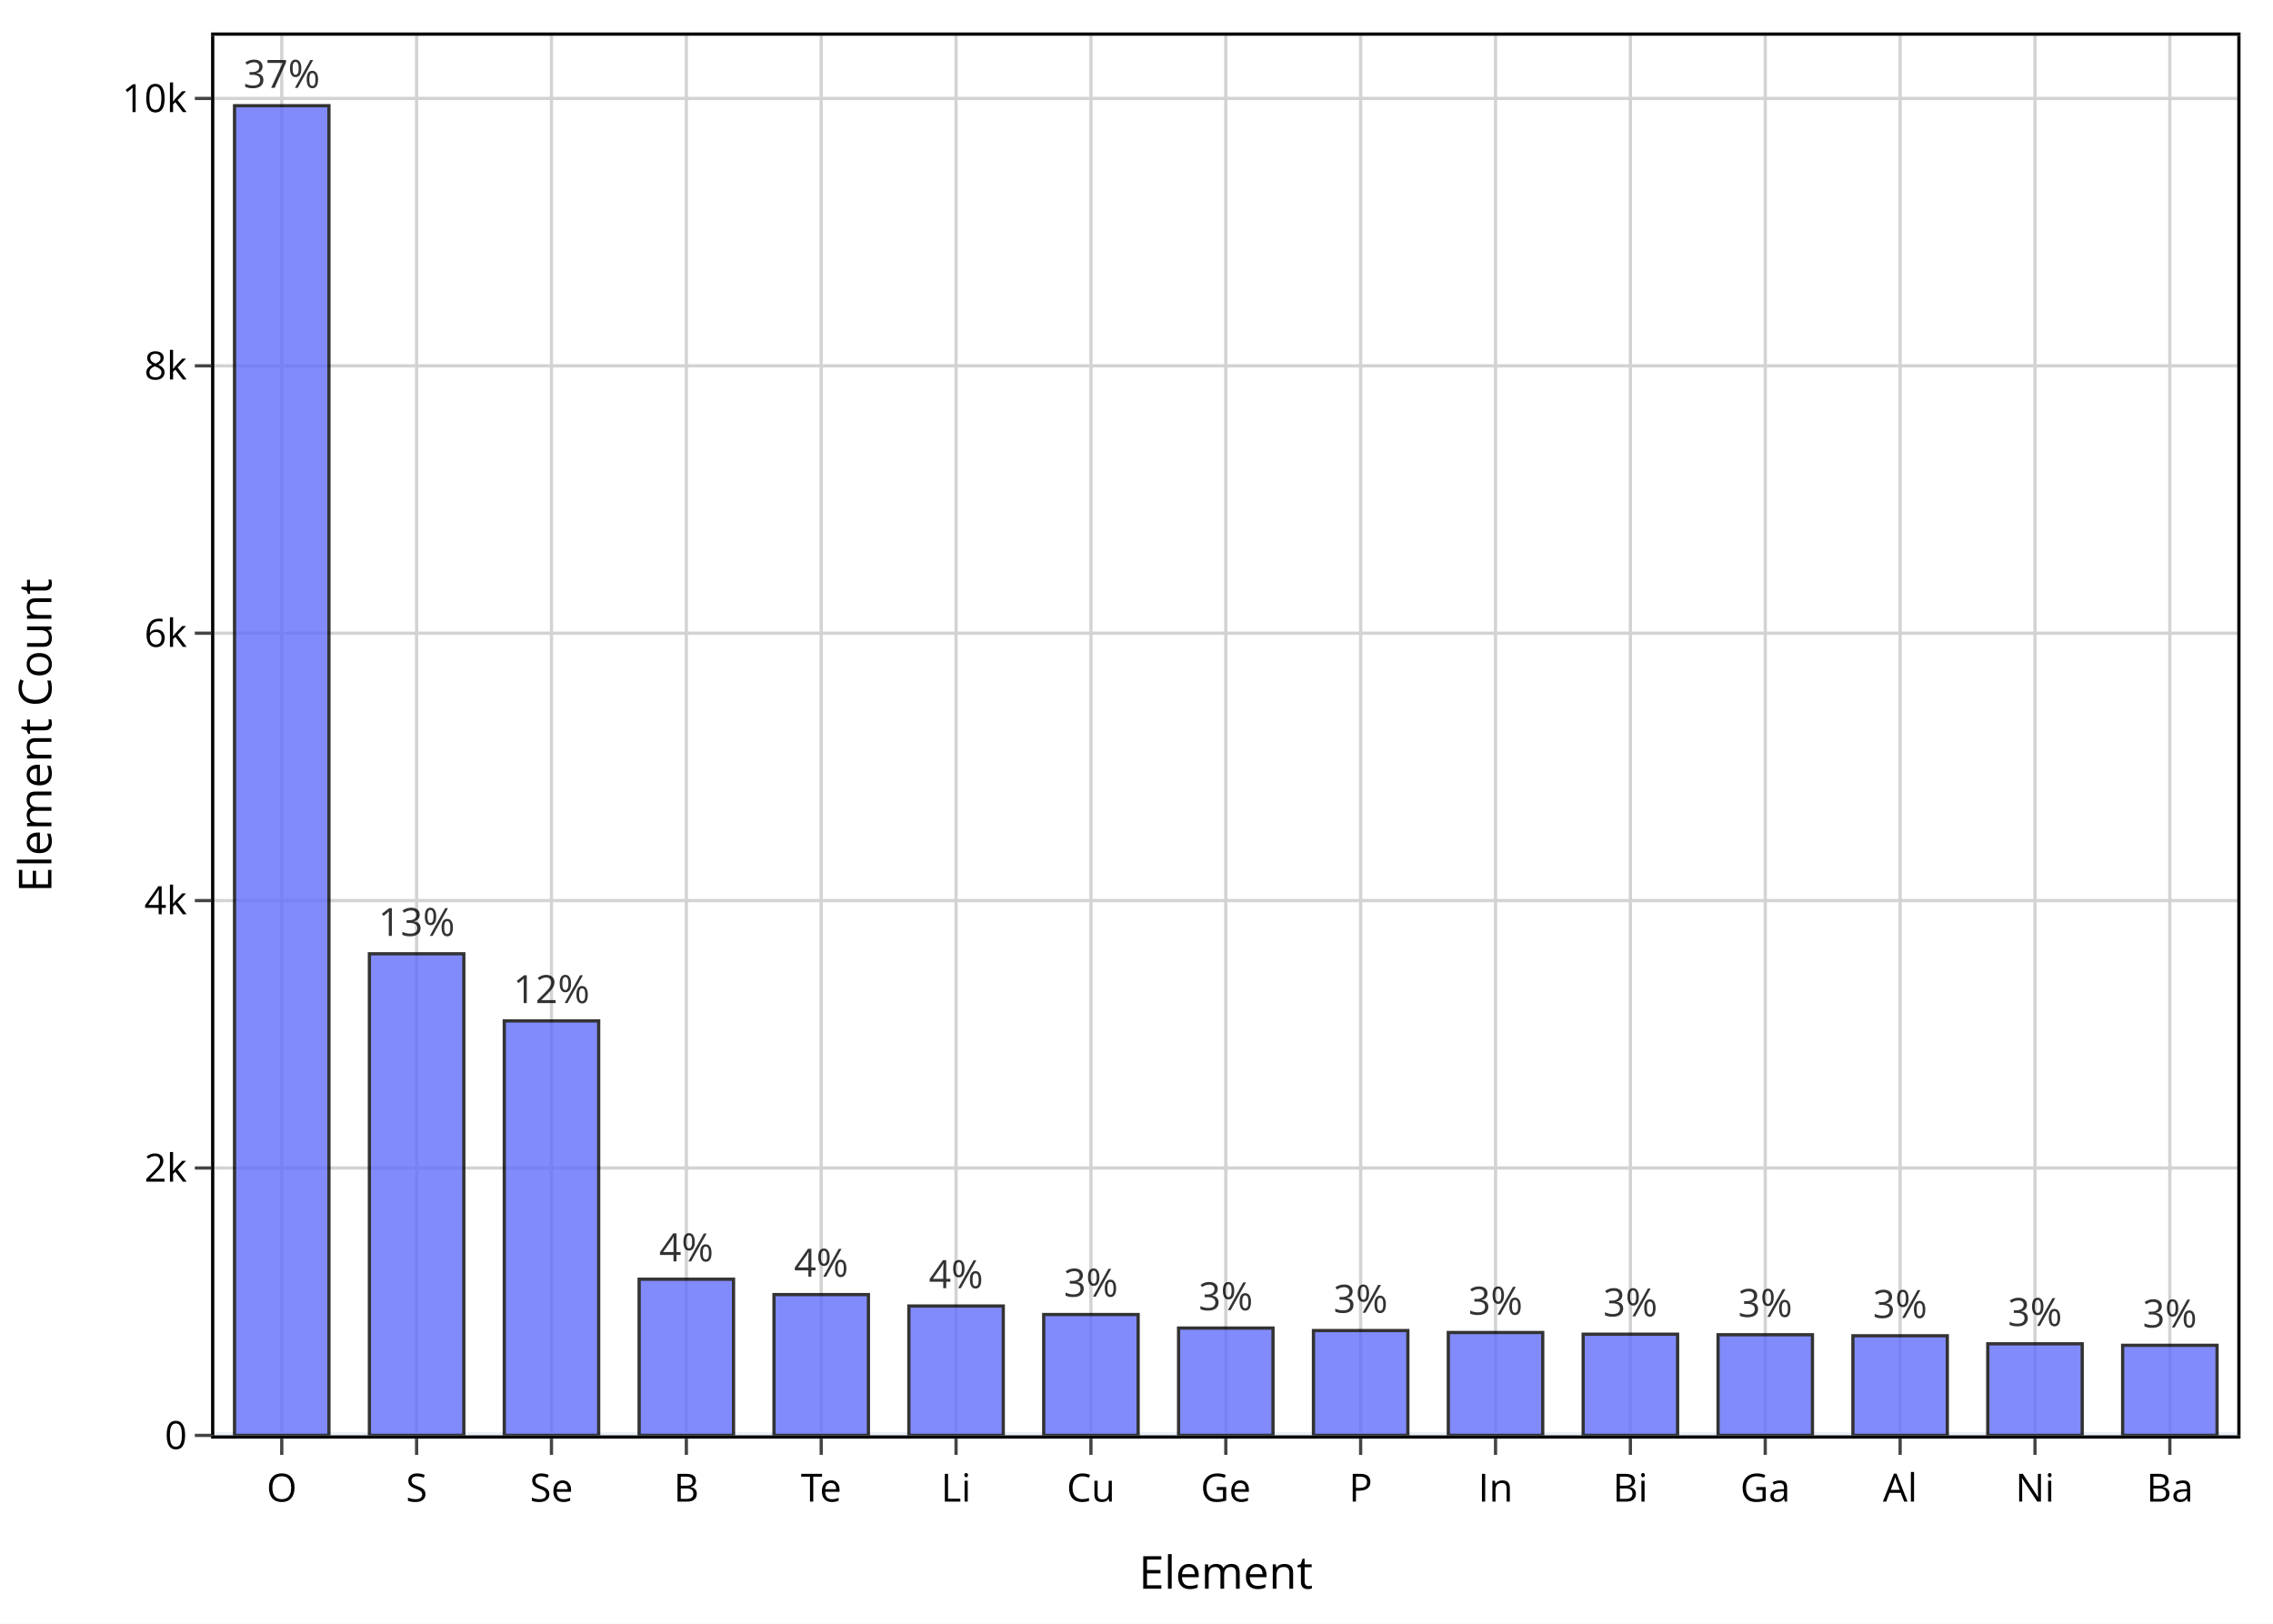
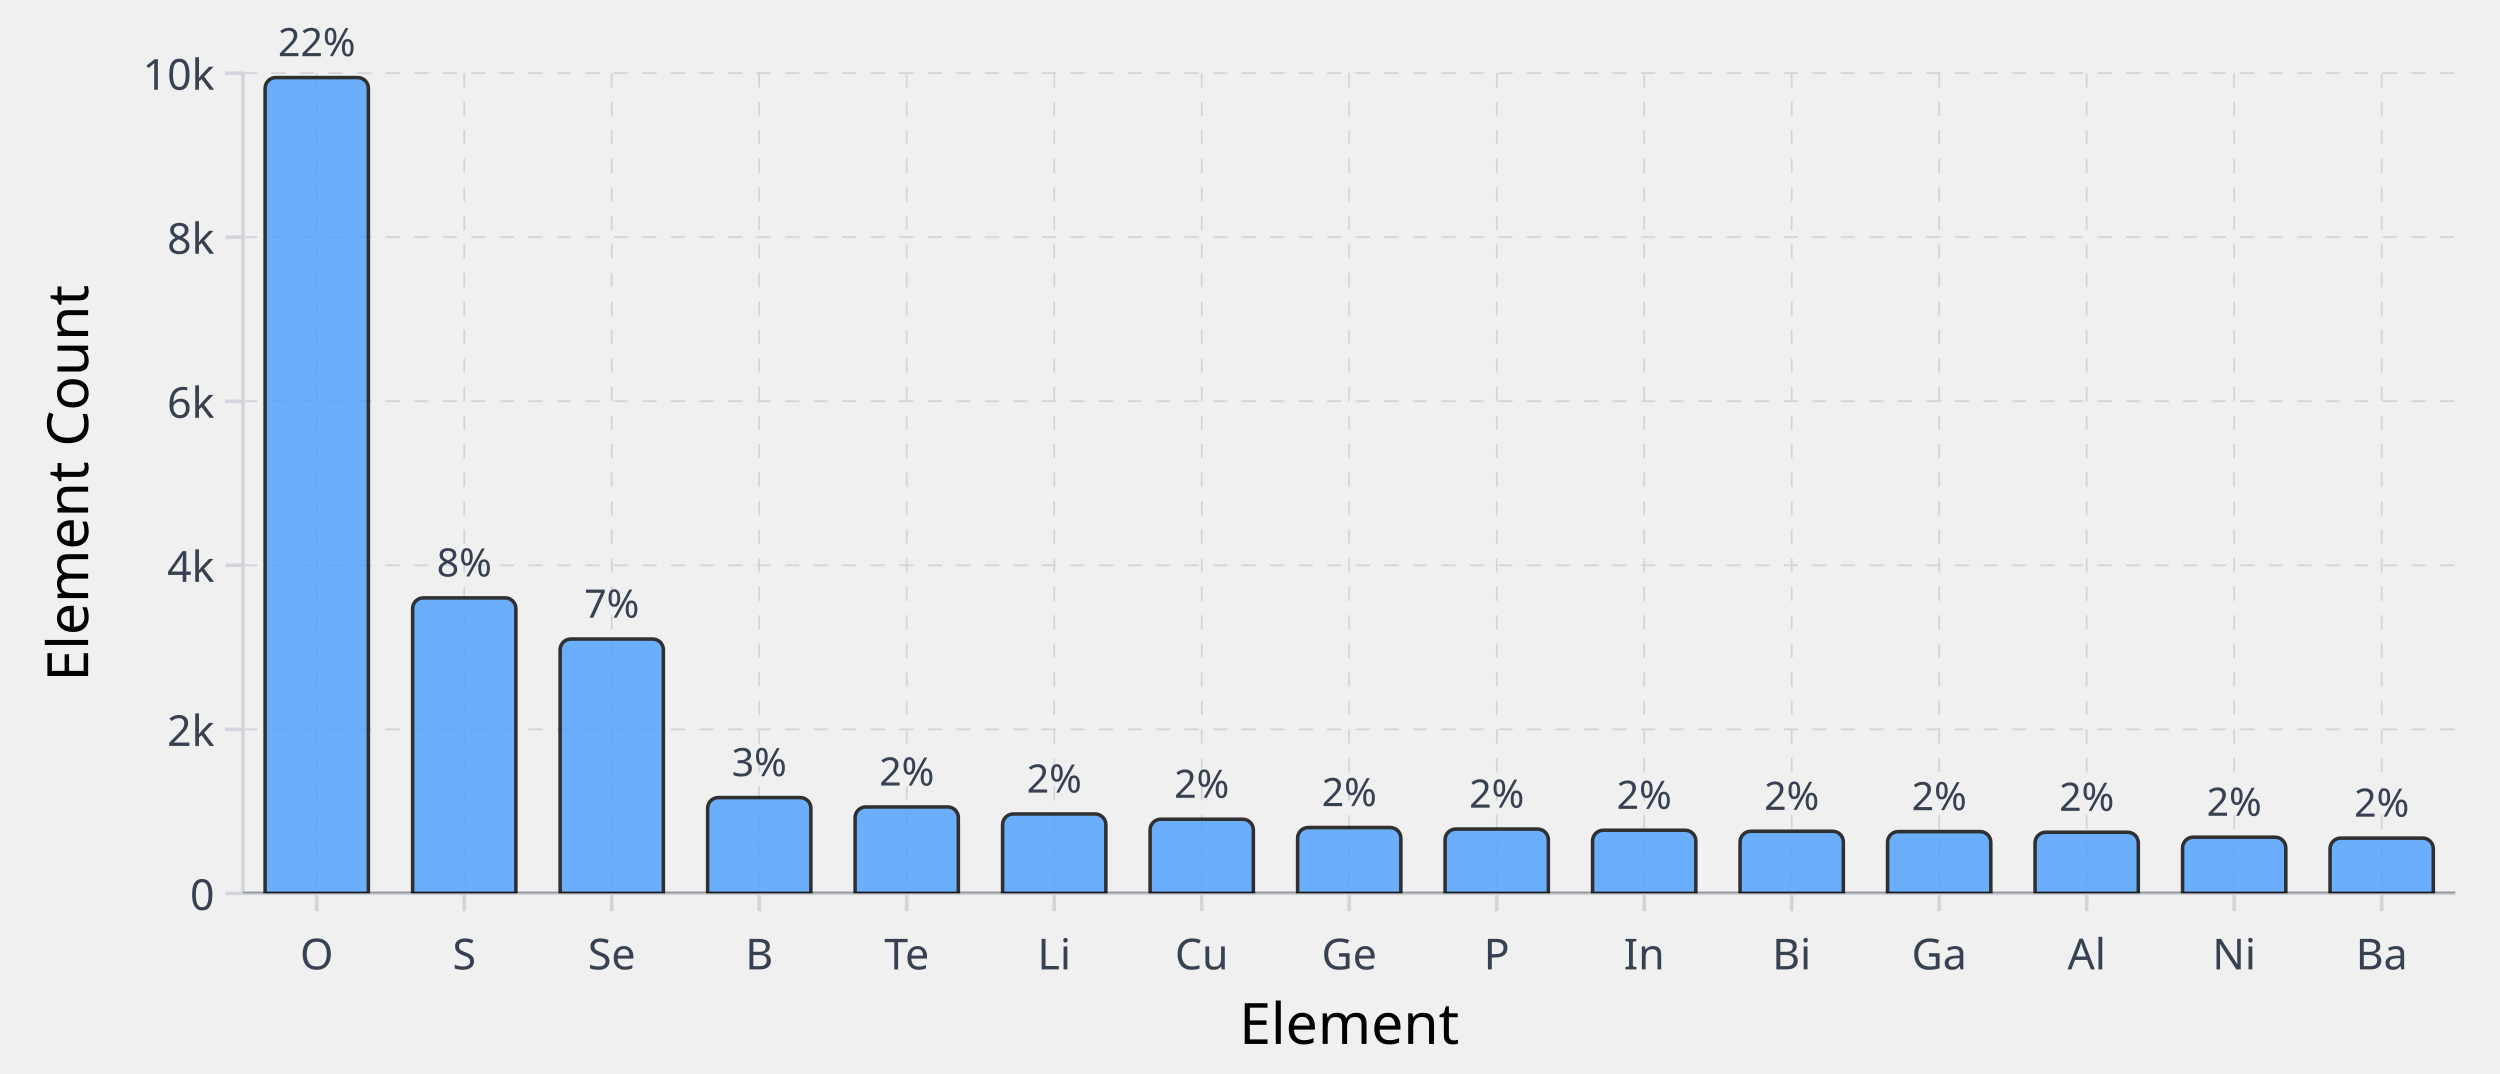
- <svg xmlns="http://www.w3.org/2000/svg" width="700" height="500" class="main-svg" viewBox="0 0 700 500">
-   <path d="M0 0h700v500H0z" style="fill:#fff;fill-opacity:1" />
+ <svg xmlns="http://www.w3.org/2000/svg" width="701" height="301" fill="#374151" font-family="system-ui, sans-serif" font-size="16" viewBox="-0.5 -0.5 701 301">
  <defs>
-     <clipPath id="a" class="plotclip">
-       <path d="M0 0h623v431H0z" />
+     <clipPath id="a">
+       <path d="M67.64 20H688v230H67.64z" />
    </clipPath>
  </defs>
-   <g class="cartesianlayer">
-     <g class="subplot xy">
-       <g class="gridlayer">
-         <g class="x">
-           <path d="M0 11v431" class="xgrid crisp" style="stroke:#d3d3d3;stroke-opacity:1;stroke-width:1px" transform="translate(86.77)" />
-           <path d="M0 11v431" class="xgrid crisp" style="stroke:#d3d3d3;stroke-opacity:1;stroke-width:1px" transform="translate(128.3)" />
-           <path d="M0 11v431" class="xgrid crisp" style="stroke:#d3d3d3;stroke-opacity:1;stroke-width:1px" transform="translate(169.83)" />
-           <path d="M0 11v431" class="xgrid crisp" style="stroke:#d3d3d3;stroke-opacity:1;stroke-width:1px" transform="translate(211.37)" />
-           <path d="M0 11v431" class="xgrid crisp" style="stroke:#d3d3d3;stroke-opacity:1;stroke-width:1px" transform="translate(252.9)" />
-           <path d="M0 11v431" class="xgrid crisp" style="stroke:#d3d3d3;stroke-opacity:1;stroke-width:1px" transform="translate(294.43)" />
-           <path d="M0 11v431" class="xgrid crisp" style="stroke:#d3d3d3;stroke-opacity:1;stroke-width:1px" transform="translate(335.97)" />
-           <path d="M0 11v431" class="xgrid crisp" style="stroke:#d3d3d3;stroke-opacity:1;stroke-width:1px" transform="translate(377.5)" />
-           <path d="M0 11v431" class="xgrid crisp" style="stroke:#d3d3d3;stroke-opacity:1;stroke-width:1px" transform="translate(419.03)" />
-           <path d="M0 11v431" class="xgrid crisp" style="stroke:#d3d3d3;stroke-opacity:1;stroke-width:1px" transform="translate(460.57)" />
-           <path d="M0 11v431" class="xgrid crisp" style="stroke:#d3d3d3;stroke-opacity:1;stroke-width:1px" transform="translate(502.1)" />
-           <path d="M0 11v431" class="xgrid crisp" style="stroke:#d3d3d3;stroke-opacity:1;stroke-width:1px" transform="translate(543.63)" />
-           <path d="M0 11v431" class="xgrid crisp" style="stroke:#d3d3d3;stroke-opacity:1;stroke-width:1px" transform="translate(585.17)" />
-           <path d="M0 11v431" class="xgrid crisp" style="stroke:#d3d3d3;stroke-opacity:1;stroke-width:1px" transform="translate(626.7)" />
-           <path d="M0 11v431" class="xgrid crisp" style="stroke:#d3d3d3;stroke-opacity:1;stroke-width:1px" transform="translate(668.23)" />
-         </g>
-         <g class="y">
-           <path d="M66 0h623" class="ygrid crisp" style="stroke:#d3d3d3;stroke-opacity:1;stroke-width:1px" transform="translate(0 359.66)" />
-           <path d="M66 0h623" class="ygrid crisp" style="stroke:#d3d3d3;stroke-opacity:1;stroke-width:1px" transform="translate(0 277.32)" />
-           <path d="M66 0h623" class="ygrid crisp" style="stroke:#d3d3d3;stroke-opacity:1;stroke-width:1px" transform="translate(0 194.98)" />
-           <path d="M66 0h623" class="ygrid crisp" style="stroke:#d3d3d3;stroke-opacity:1;stroke-width:1px" transform="translate(0 112.65)" />
-           <path d="M66 0h623" class="ygrid crisp" style="stroke:#d3d3d3;stroke-opacity:1;stroke-width:1px" transform="translate(0 30.31)" />
-         </g>
-       </g>
-       <g class="zerolinelayer">
-         <path d="M66 0h623" class="yzl zl crisp" style="stroke:#ebf0f8;stroke-opacity:1;stroke-width:2px" transform="translate(0 442)" />
-       </g>
-       <g class="overplot">
-         <g class="xy" clip-path="url(#a)" transform="translate(66 11)">
-           <g class="barlayer mlayer">
-             <g class="trace bars" style="opacity:.8">
-               <g class="points">
-                 <g class="point">
-                   <path d="M6.23 431V21.55H35.3V431Z" style="vector-effect:none;opacity:1;stroke-width:1px;fill:#636efa;fill-opacity:1;stroke:#000;stroke-opacity:1" />
-                   <text class="bartext bartext-outside" data-notex="1" style="font-family:&quot;Open Sans&quot;,verdana,arial,sans-serif;font-size:12px;fill:#000;fill-opacity:1;white-space:pre" text-anchor="middle" transform="translate(20.765 16.05)">37%</text>
-                 </g>
-                 <g class="point">
-                   <path d="M47.76 431V282.7h29.08V431Z" style="vector-effect:none;opacity:1;stroke-width:1px;fill:#636efa;fill-opacity:1;stroke:#000;stroke-opacity:1" />
-                   <text class="bartext bartext-outside" data-notex="1" style="font-family:&quot;Open Sans&quot;,verdana,arial,sans-serif;font-size:12px;fill:#000;fill-opacity:1;white-space:pre" text-anchor="middle" transform="translate(62.3 277.2)">13%</text>
-                 </g>
-                 <g class="point">
-                   <path d="M89.3 431V303.37h29.07V431Z" style="vector-effect:none;opacity:1;stroke-width:1px;fill:#636efa;fill-opacity:1;stroke:#000;stroke-opacity:1" />
-                   <text class="bartext bartext-outside" data-notex="1" style="font-family:&quot;Open Sans&quot;,verdana,arial,sans-serif;font-size:12px;fill:#000;fill-opacity:1;white-space:pre" text-anchor="middle" transform="translate(103.835 297.87)">12%</text>
-                 </g>
-                 <g class="point">
-                   <path d="M130.83 431v-48.09h29.07V431Z" style="vector-effect:none;opacity:1;stroke-width:1px;fill:#636efa;fill-opacity:1;stroke:#000;stroke-opacity:1" />
-                   <text class="bartext bartext-outside" data-notex="1" style="font-family:&quot;Open Sans&quot;,verdana,arial,sans-serif;font-size:12px;fill:#000;fill-opacity:1;white-space:pre" text-anchor="middle" transform="translate(145.365 377.41)">4%</text>
-                 </g>
-                 <g class="point">
-                   <path d="M172.36 431v-43.36h29.08V431Z" style="vector-effect:none;opacity:1;stroke-width:1px;fill:#636efa;fill-opacity:1;stroke:#000;stroke-opacity:1" />
-                   <text class="bartext bartext-outside" data-notex="1" style="font-family:&quot;Open Sans&quot;,verdana,arial,sans-serif;font-size:12px;fill:#000;fill-opacity:1;white-space:pre" text-anchor="middle" transform="translate(186.9 382.14)">4%</text>
-                 </g>
-                 <g class="point">
-                   <path d="M213.9 431v-39.84h29.07V431Z" style="vector-effect:none;opacity:1;stroke-width:1px;fill:#636efa;fill-opacity:1;stroke:#000;stroke-opacity:1" />
-                   <text class="bartext bartext-outside" data-notex="1" style="font-family:&quot;Open Sans&quot;,verdana,arial,sans-serif;font-size:12px;fill:#000;fill-opacity:1;white-space:pre" text-anchor="middle" transform="translate(228.435 385.66)">4%</text>
-                 </g>
-                 <g class="point">
-                   <path d="M255.43 431v-37.22h29.07V431Z" style="vector-effect:none;opacity:1;stroke-width:1px;fill:#636efa;fill-opacity:1;stroke:#000;stroke-opacity:1" />
-                   <text class="bartext bartext-outside" data-notex="1" style="font-family:&quot;Open Sans&quot;,verdana,arial,sans-serif;font-size:12px;fill:#000;fill-opacity:1;white-space:pre" text-anchor="middle" transform="translate(269.965 388.28)">3%</text>
-                 </g>
-                 <g class="point">
-                   <path d="M296.96 431v-33.05h29.08V431Z" style="vector-effect:none;opacity:1;stroke-width:1px;fill:#636efa;fill-opacity:1;stroke:#000;stroke-opacity:1" />
-                   <text class="bartext bartext-outside" data-notex="1" style="font-family:&quot;Open Sans&quot;,verdana,arial,sans-serif;font-size:12px;fill:#000;fill-opacity:1;white-space:pre" text-anchor="middle" transform="translate(311.5 392.45)">3%</text>
-                 </g>
-                 <g class="point">
-                   <path d="M338.5 431v-32.28h29.07V431Z" style="vector-effect:none;opacity:1;stroke-width:1px;fill:#636efa;fill-opacity:1;stroke:#000;stroke-opacity:1" />
-                   <text class="bartext bartext-outside" data-notex="1" style="font-family:&quot;Open Sans&quot;,verdana,arial,sans-serif;font-size:12px;fill:#000;fill-opacity:1;white-space:pre" text-anchor="middle" transform="translate(353.035 393.22)">3%</text>
-                 </g>
-                 <g class="point">
-                   <path d="M380.03 431v-31.68h29.07V431Z" style="vector-effect:none;opacity:1;stroke-width:1px;fill:#636efa;fill-opacity:1;stroke:#000;stroke-opacity:1" />
-                   <text class="bartext bartext-outside" data-notex="1" style="font-family:&quot;Open Sans&quot;,verdana,arial,sans-serif;font-size:12px;fill:#000;fill-opacity:1;white-space:pre" text-anchor="middle" transform="translate(394.565 393.82)">3%</text>
-                 </g>
-                 <g class="point">
-                   <path d="M421.56 431v-31.16h29.08V431Z" style="vector-effect:none;opacity:1;stroke-width:1px;fill:#636efa;fill-opacity:1;stroke:#000;stroke-opacity:1" />
-                   <text class="bartext bartext-outside" data-notex="1" style="font-family:&quot;Open Sans&quot;,verdana,arial,sans-serif;font-size:12px;fill:#000;fill-opacity:1;white-space:pre" text-anchor="middle" transform="translate(436.1 394.34)">3%</text>
-                 </g>
-                 <g class="point">
-                   <path d="M463.1 431v-30.99h29.07V431Z" style="vector-effect:none;opacity:1;stroke-width:1px;fill:#636efa;fill-opacity:1;stroke:#000;stroke-opacity:1" />
-                   <text class="bartext bartext-outside" data-notex="1" style="font-family:&quot;Open Sans&quot;,verdana,arial,sans-serif;font-size:12px;fill:#000;fill-opacity:1;white-space:pre" text-anchor="middle" transform="translate(477.635 394.51)">3%</text>
-                 </g>
-                 <g class="point">
-                   <path d="M504.63 431v-30.67h29.07V431Z" style="vector-effect:none;opacity:1;stroke-width:1px;fill:#636efa;fill-opacity:1;stroke:#000;stroke-opacity:1" />
-                   <text class="bartext bartext-outside" data-notex="1" style="font-family:&quot;Open Sans&quot;,verdana,arial,sans-serif;font-size:12px;fill:#000;fill-opacity:1;white-space:pre" text-anchor="middle" transform="translate(519.165 394.83)">3%</text>
-                 </g>
-                 <g class="point">
-                   <path d="M546.16 431v-28.2h29.08V431Z" style="vector-effect:none;opacity:1;stroke-width:1px;fill:#636efa;fill-opacity:1;stroke:#000;stroke-opacity:1" />
-                   <text class="bartext bartext-outside" data-notex="1" style="font-family:&quot;Open Sans&quot;,verdana,arial,sans-serif;font-size:12px;fill:#000;fill-opacity:1;white-space:pre" text-anchor="middle" transform="translate(560.7 397.3)">3%</text>
-                 </g>
-                 <g class="point">
-                   <path d="M587.7 431v-27.74h29.07V431Z" style="vector-effect:none;opacity:1;stroke-width:1px;fill:#636efa;fill-opacity:1;stroke:#000;stroke-opacity:1" />
-                   <text class="bartext bartext-outside" data-notex="1" style="font-family:&quot;Open Sans&quot;,verdana,arial,sans-serif;font-size:12px;fill:#000;fill-opacity:1;white-space:pre" text-anchor="middle" transform="translate(602.235 397.76)">3%</text>
-                 </g>
-               </g>
-             </g>
-           </g>
-         </g>
-       </g>
-       <path d="M65 442.5h625M65 10.5h625" class="xlines-above crisp" style="fill:none;stroke-width:1px;stroke:#000;stroke-opacity:1" />
-       <path d="M65.5 11v431m624-431v431" class="ylines-above crisp" style="fill:none;stroke-width:1px;stroke:#000;stroke-opacity:1" />
-       <g class="xaxislayer-above">
-         <path d="M0 443v5" class="xtick ticks crisp" style="stroke:#444;stroke-opacity:1;stroke-width:1px" transform="translate(86.77)" />
-         <path d="M0 443v5" class="xtick ticks crisp" style="stroke:#444;stroke-opacity:1;stroke-width:1px" transform="translate(128.3)" />
-         <path d="M0 443v5" class="xtick ticks crisp" style="stroke:#444;stroke-opacity:1;stroke-width:1px" transform="translate(169.83)" />
-         <path d="M0 443v5" class="xtick ticks crisp" style="stroke:#444;stroke-opacity:1;stroke-width:1px" transform="translate(211.37)" />
-         <path d="M0 443v5" class="xtick ticks crisp" style="stroke:#444;stroke-opacity:1;stroke-width:1px" transform="translate(252.9)" />
-         <path d="M0 443v5" class="xtick ticks crisp" style="stroke:#444;stroke-opacity:1;stroke-width:1px" transform="translate(294.43)" />
-         <path d="M0 443v5" class="xtick ticks crisp" style="stroke:#444;stroke-opacity:1;stroke-width:1px" transform="translate(335.97)" />
-         <path d="M0 443v5" class="xtick ticks crisp" style="stroke:#444;stroke-opacity:1;stroke-width:1px" transform="translate(377.5)" />
-         <path d="M0 443v5" class="xtick ticks crisp" style="stroke:#444;stroke-opacity:1;stroke-width:1px" transform="translate(419.03)" />
-         <path d="M0 443v5" class="xtick ticks crisp" style="stroke:#444;stroke-opacity:1;stroke-width:1px" transform="translate(460.57)" />
-         <path d="M0 443v5" class="xtick ticks crisp" style="stroke:#444;stroke-opacity:1;stroke-width:1px" transform="translate(502.1)" />
-         <path d="M0 443v5" class="xtick ticks crisp" style="stroke:#444;stroke-opacity:1;stroke-width:1px" transform="translate(543.63)" />
-         <path d="M0 443v5" class="xtick ticks crisp" style="stroke:#444;stroke-opacity:1;stroke-width:1px" transform="translate(585.17)" />
-         <path d="M0 443v5" class="xtick ticks crisp" style="stroke:#444;stroke-opacity:1;stroke-width:1px" transform="translate(626.7)" />
-         <path d="M0 443v5" class="xtick ticks crisp" style="stroke:#444;stroke-opacity:1;stroke-width:1px" transform="translate(668.23)" />
-         <text y="462.4" class="xtick" style="font-family:&quot;Open Sans&quot;,verdana,arial,sans-serif;font-size:12px;fill:#000;fill-opacity:1;white-space:pre;opacity:1" text-anchor="middle" transform="translate(86.77)">O</text>
-         <text y="462.4" class="xtick" style="font-family:&quot;Open Sans&quot;,verdana,arial,sans-serif;font-size:12px;fill:#000;fill-opacity:1;white-space:pre;opacity:1" text-anchor="middle" transform="translate(128.3)">S</text>
-         <text y="462.4" class="xtick" style="font-family:&quot;Open Sans&quot;,verdana,arial,sans-serif;font-size:12px;fill:#000;fill-opacity:1;white-space:pre;opacity:1" text-anchor="middle" transform="translate(169.83)">Se</text>
-         <text y="462.4" class="xtick" style="font-family:&quot;Open Sans&quot;,verdana,arial,sans-serif;font-size:12px;fill:#000;fill-opacity:1;white-space:pre;opacity:1" text-anchor="middle" transform="translate(211.37)">B</text>
-         <text y="462.4" class="xtick" style="font-family:&quot;Open Sans&quot;,verdana,arial,sans-serif;font-size:12px;fill:#000;fill-opacity:1;white-space:pre;opacity:1" text-anchor="middle" transform="translate(252.9)">Te</text>
-         <text y="462.4" class="xtick" style="font-family:&quot;Open Sans&quot;,verdana,arial,sans-serif;font-size:12px;fill:#000;fill-opacity:1;white-space:pre;opacity:1" text-anchor="middle" transform="translate(294.43)">Li</text>
-         <text y="462.4" class="xtick" style="font-family:&quot;Open Sans&quot;,verdana,arial,sans-serif;font-size:12px;fill:#000;fill-opacity:1;white-space:pre;opacity:1" text-anchor="middle" transform="translate(335.97)">Cu</text>
-         <text y="462.4" class="xtick" style="font-family:&quot;Open Sans&quot;,verdana,arial,sans-serif;font-size:12px;fill:#000;fill-opacity:1;white-space:pre;opacity:1" text-anchor="middle" transform="translate(377.5)">Ge</text>
-         <text y="462.4" class="xtick" style="font-family:&quot;Open Sans&quot;,verdana,arial,sans-serif;font-size:12px;fill:#000;fill-opacity:1;white-space:pre;opacity:1" text-anchor="middle" transform="translate(419.03)">P</text>
-         <text y="462.4" class="xtick" style="font-family:&quot;Open Sans&quot;,verdana,arial,sans-serif;font-size:12px;fill:#000;fill-opacity:1;white-space:pre;opacity:1" text-anchor="middle" transform="translate(460.57)">In</text>
-         <text y="462.4" class="xtick" style="font-family:&quot;Open Sans&quot;,verdana,arial,sans-serif;font-size:12px;fill:#000;fill-opacity:1;white-space:pre;opacity:1" text-anchor="middle" transform="translate(502.1)">Bi</text>
-         <text y="462.4" class="xtick" style="font-family:&quot;Open Sans&quot;,verdana,arial,sans-serif;font-size:12px;fill:#000;fill-opacity:1;white-space:pre;opacity:1" text-anchor="middle" transform="translate(543.63)">Ga</text>
-         <text y="462.4" class="xtick" style="font-family:&quot;Open Sans&quot;,verdana,arial,sans-serif;font-size:12px;fill:#000;fill-opacity:1;white-space:pre;opacity:1" text-anchor="middle" transform="translate(585.17)">Al</text>
-         <text y="462.4" class="xtick" style="font-family:&quot;Open Sans&quot;,verdana,arial,sans-serif;font-size:12px;fill:#000;fill-opacity:1;white-space:pre;opacity:1" text-anchor="middle" transform="translate(626.7)">Ni</text>
-         <text y="462.4" class="xtick" style="font-family:&quot;Open Sans&quot;,verdana,arial,sans-serif;font-size:12px;fill:#000;fill-opacity:1;white-space:pre;opacity:1" text-anchor="middle" transform="translate(668.23)">Ba</text>
-       </g>
-       <g class="yaxislayer-above">
-         <path d="M65 0h-5" class="ytick ticks crisp" style="stroke:#444;stroke-opacity:1;stroke-width:1px" transform="translate(0 442)" />
-         <path d="M65 0h-5" class="ytick ticks crisp" style="stroke:#444;stroke-opacity:1;stroke-width:1px" transform="translate(0 359.66)" />
-         <path d="M65 0h-5" class="ytick ticks crisp" style="stroke:#444;stroke-opacity:1;stroke-width:1px" transform="translate(0 277.32)" />
-         <path d="M65 0h-5" class="ytick ticks crisp" style="stroke:#444;stroke-opacity:1;stroke-width:1px" transform="translate(0 194.98)" />
-         <path d="M65 0h-5" class="ytick ticks crisp" style="stroke:#444;stroke-opacity:1;stroke-width:1px" transform="translate(0 112.65)" />
-         <path d="M65 0h-5" class="ytick ticks crisp" style="stroke:#444;stroke-opacity:1;stroke-width:1px" transform="translate(0 30.31)" />
-         <text x="57.6" y="4.2" class="ytick" style="font-family:&quot;Open Sans&quot;,verdana,arial,sans-serif;font-size:12px;fill:#000;fill-opacity:1;white-space:pre;opacity:1" text-anchor="end" transform="translate(0 442)">0</text>
-         <text x="57.6" y="4.2" class="ytick" style="font-family:&quot;Open Sans&quot;,verdana,arial,sans-serif;font-size:12px;fill:#000;fill-opacity:1;white-space:pre;opacity:1" text-anchor="end" transform="translate(0 359.66)">2k</text>
-         <text x="57.6" y="4.2" class="ytick" style="font-family:&quot;Open Sans&quot;,verdana,arial,sans-serif;font-size:12px;fill:#000;fill-opacity:1;white-space:pre;opacity:1" text-anchor="end" transform="translate(0 277.32)">4k</text>
-         <text x="57.6" y="4.2" class="ytick" style="font-family:&quot;Open Sans&quot;,verdana,arial,sans-serif;font-size:12px;fill:#000;fill-opacity:1;white-space:pre;opacity:1" text-anchor="end" transform="translate(0 194.98)">6k</text>
-         <text x="57.6" y="4.2" class="ytick" style="font-family:&quot;Open Sans&quot;,verdana,arial,sans-serif;font-size:12px;fill:#000;fill-opacity:1;white-space:pre;opacity:1" text-anchor="end" transform="translate(0 112.65)">8k</text>
-         <text x="57.6" y="4.2" class="ytick" style="font-family:&quot;Open Sans&quot;,verdana,arial,sans-serif;font-size:12px;fill:#000;fill-opacity:1;white-space:pre;opacity:1" text-anchor="end" transform="translate(0 30.31)">10k</text>
-       </g>
-     </g>
-   </g>
-   <g class="infolayer">
-     <g class="g-xtitle">
-       <text x="377.5" y="489.206" class="xtitle" style="opacity:1;font-family:&quot;Open Sans&quot;,verdana,arial,sans-serif;font-size:14px;fill:#000;fill-opacity:1;white-space:pre" text-anchor="middle">Element</text>
-     </g>
-     <g class="g-ytitle">
-       <text x="15.834" y="226.5" class="ytitle" style="opacity:1;font-family:&quot;Open Sans&quot;,verdana,arial,sans-serif;font-size:14px;fill:#000;fill-opacity:1;white-space:pre" text-anchor="middle" transform="rotate(-90 15.834 226.5)">Element Count</text>
-     </g>
+   <g class="x-axis" style="--tick-font-default:clamp(12px, calc(0.03 * 100cqmin), 0.8em)">
+     <path stroke="#d1d5db" d="M67.64 250H688" />
+     <g class="tick">
+       <path stroke="#d1d5db" stroke-dasharray="4" stroke-width=".5" d="M88.32 20v230" />
+       <path stroke="#d1d5db" d="M88.32 250v5" />
+       <text y="12" dominant-baseline="hanging" font-size="12" text-anchor="middle" transform="translate(88.32 250)">
+         <tspan x="0" dy="0">O</tspan>
+       </text>
+     </g>
+     <g class="tick">
+       <path stroke="#d1d5db" stroke-dasharray="4" stroke-width=".5" d="M129.68 20v230" />
+       <path stroke="#d1d5db" d="M129.68 250v5" />
+       <text y="12" dominant-baseline="hanging" font-size="12" text-anchor="middle" transform="translate(129.68 250)">
+         <tspan x="0" dy="0">S</tspan>
+       </text>
+     </g>
+     <g class="tick">
+       <path stroke="#d1d5db" stroke-dasharray="4" stroke-width=".5" d="M171.03 20v230" />
+       <path stroke="#d1d5db" d="M171.03 250v5" />
+       <text y="12" dominant-baseline="hanging" font-size="12" text-anchor="middle" transform="translate(171.03 250)">
+         <tspan x="0" dy="0">Se</tspan>
+       </text>
+     </g>
+     <g class="tick">
+       <path stroke="#d1d5db" stroke-dasharray="4" stroke-width=".5" d="M212.39 20v230" />
+       <path stroke="#d1d5db" d="M212.39 250v5" />
+       <text y="12" dominant-baseline="hanging" font-size="12" text-anchor="middle" transform="translate(212.39 250)">
+         <tspan x="0" dy="0">B</tspan>
+       </text>
+     </g>
+     <g class="tick">
+       <path stroke="#d1d5db" stroke-dasharray="4" stroke-width=".5" d="M253.75 20v230" />
+       <path stroke="#d1d5db" d="M253.75 250v5" />
+       <text y="12" dominant-baseline="hanging" font-size="12" text-anchor="middle" transform="translate(253.75 250)">
+         <tspan x="0" dy="0">Te</tspan>
+       </text>
+     </g>
+     <g class="tick">
+       <path stroke="#d1d5db" stroke-dasharray="4" stroke-width=".5" d="M295.11 20v230" />
+       <path stroke="#d1d5db" d="M295.11 250v5" />
+       <text y="12" dominant-baseline="hanging" font-size="12" text-anchor="middle" transform="translate(295.11 250)">
+         <tspan x="0" dy="0">Li</tspan>
+       </text>
+     </g>
+     <g class="tick">
+       <path stroke="#d1d5db" stroke-dasharray="4" stroke-width=".5" d="M336.46 20v230" />
+       <path stroke="#d1d5db" d="M336.46 250v5" />
+       <text y="12" dominant-baseline="hanging" font-size="12" text-anchor="middle" transform="translate(336.46 250)">
+         <tspan x="0" dy="0">Cu</tspan>
+       </text>
+     </g>
+     <g class="tick">
+       <path stroke="#d1d5db" stroke-dasharray="4" stroke-width=".5" d="M377.82 20v230" />
+       <path stroke="#d1d5db" d="M377.82 250v5" />
+       <text y="12" dominant-baseline="hanging" font-size="12" text-anchor="middle" transform="translate(377.82 250)">
+         <tspan x="0" dy="0">Ge</tspan>
+       </text>
+     </g>
+     <g class="tick">
+       <path stroke="#d1d5db" stroke-dasharray="4" stroke-width=".5" d="M419.18 20v230" />
+       <path stroke="#d1d5db" d="M419.18 250v5" />
+       <text y="12" dominant-baseline="hanging" font-size="12" text-anchor="middle" transform="translate(419.18 250)">
+         <tspan x="0" dy="0">P</tspan>
+       </text>
+     </g>
+     <g class="tick">
+       <path stroke="#d1d5db" stroke-dasharray="4" stroke-width=".5" d="M460.53 20v230" />
+       <path stroke="#d1d5db" d="M460.53 250v5" />
+       <text y="12" dominant-baseline="hanging" font-size="12" text-anchor="middle" transform="translate(460.53 250)">
+         <tspan x="0" dy="0">In</tspan>
+       </text>
+     </g>
+     <g class="tick">
+       <path stroke="#d1d5db" stroke-dasharray="4" stroke-width=".5" d="M501.89 20v230" />
+       <path stroke="#d1d5db" d="M501.89 250v5" />
+       <text y="12" dominant-baseline="hanging" font-size="12" text-anchor="middle" transform="translate(501.89 250)">
+         <tspan x="0" dy="0">Bi</tspan>
+       </text>
+     </g>
+     <g class="tick">
+       <path stroke="#d1d5db" stroke-dasharray="4" stroke-width=".5" d="M543.25 20v230" />
+       <path stroke="#d1d5db" d="M543.25 250v5" />
+       <text y="12" dominant-baseline="hanging" font-size="12" text-anchor="middle" transform="translate(543.25 250)">
+         <tspan x="0" dy="0">Ga</tspan>
+       </text>
+     </g>
+     <g class="tick">
+       <path stroke="#d1d5db" stroke-dasharray="4" stroke-width=".5" d="M584.61 20v230" />
+       <path stroke="#d1d5db" d="M584.61 250v5" />
+       <text y="12" dominant-baseline="hanging" font-size="12" text-anchor="middle" transform="translate(584.61 250)">
+         <tspan x="0" dy="0">Al</tspan>
+       </text>
+     </g>
+     <g class="tick">
+       <path stroke="#d1d5db" stroke-dasharray="4" stroke-width=".5" d="M625.96 20v230" />
+       <path stroke="#d1d5db" d="M625.96 250v5" />
+       <text y="12" dominant-baseline="hanging" font-size="12" text-anchor="middle" transform="translate(625.96 250)">
+         <tspan x="0" dy="0">Ni</tspan>
+       </text>
+     </g>
+     <g class="tick">
+       <path stroke="#d1d5db" stroke-dasharray="4" stroke-width=".5" d="M667.32 20v230" />
+       <path stroke="#d1d5db" d="M667.32 250v5" />
+       <text y="12" dominant-baseline="hanging" font-size="12" text-anchor="middle" transform="translate(667.32 250)">
+         <tspan x="0" dy="0">Ba</tspan>
+       </text>
+     </g>
+     <text x="377.82" y="286" fill="#000" class="axis-label x-label" dominant-baseline="central" text-anchor="middle">
+       <tspan x="377.82" y="286">
+         <tspan>Element</tspan>
+       </tspan>
+     </text>
+   </g>
+   <g class="y-axis" style="--tick-font-default:clamp(12px, calc(0.03 * 100cqmin), 0.8em)">
+     <path stroke="#d1d5db" d="M67.64 20v230" />
+     <g class="tick">
+       <path stroke="#d1d5db" stroke-dasharray="4" stroke-width=".5" d="M67.64 250H688" />
+       <path stroke="#d1d5db" d="M62.64 250h5" />
+       <text x="-8" dominant-baseline="central" font-size="12" text-anchor="end" transform="translate(67.64 250)">
+         <tspan x="-8" dy="0">0</tspan>
+       </text>
+     </g>
+     <g class="tick">
+       <path stroke="#d1d5db" stroke-dasharray="4" stroke-width=".5" d="M67.64 204H688" />
+       <path stroke="#d1d5db" d="M62.64 204h5" />
+       <text x="-8" dominant-baseline="central" font-size="12" text-anchor="end" transform="translate(67.64 204)">
+         <tspan x="-8" dy="0">2k</tspan>
+       </text>
+     </g>
+     <g class="tick">
+       <path stroke="#d1d5db" stroke-dasharray="4" stroke-width=".5" d="M67.64 158H688" />
+       <path stroke="#d1d5db" d="M62.64 158h5" />
+       <text x="-8" dominant-baseline="central" font-size="12" text-anchor="end" transform="translate(67.64 158)">
+         <tspan x="-8" dy="0">4k</tspan>
+       </text>
+     </g>
+     <g class="tick">
+       <path stroke="#d1d5db" stroke-dasharray="4" stroke-width=".5" d="M67.64 112H688" />
+       <path stroke="#d1d5db" d="M62.64 112h5" />
+       <text x="-8" dominant-baseline="central" font-size="12" text-anchor="end" transform="translate(67.64 112)">
+         <tspan x="-8" dy="0">6k</tspan>
+       </text>
+     </g>
+     <g class="tick">
+       <path stroke="#d1d5db" stroke-dasharray="4" stroke-width=".5" d="M67.64 66H688" />
+       <path stroke="#d1d5db" d="M62.64 66h5" />
+       <text x="-8" dominant-baseline="central" font-size="12" text-anchor="end" transform="translate(67.64 66)">
+         <tspan x="-8" dy="0">8k</tspan>
+       </text>
+     </g>
+     <g class="tick">
+       <path stroke="#d1d5db" stroke-dasharray="4" stroke-width=".5" d="M67.64 20H688" />
+       <path stroke="#d1d5db" d="M62.64 20h5" />
+       <text x="-8" dominant-baseline="central" font-size="12" text-anchor="end" transform="translate(67.64 20)">
+         <tspan x="-8" dy="0">10k</tspan>
+       </text>
+     </g>
+     <text x="18" y="135" fill="#000" class="axis-label y-label" dominant-baseline="central" text-anchor="middle" transform="rotate(-90 18 135)">
+       <tspan x="18" y="135">
+         <tspan>Element Count</tspan>
+       </tspan>
+     </text>
+   </g>
+   <g clip-path="url(#a)">
+     <path stroke="#000" d="M67.64 250H688" class="zero-line" opacity=".3" />
+   </g>
+   <g class="bar-series">
+     <path fill="#4a9eff" stroke="#000" d="M73.84 250V24.25a3 3 0 0 1 3-3h22.95a3 3 0 0 1 3 3V250Z" clip-path="url(#a)" opacity=".8" />
+     <text x="88.32" y="15.25" class="bar-label" font-size="11" text-anchor="middle">22%</text>
+     <path fill="#4a9eff" stroke="#000" d="M115.2 250v-79.85a3 3 0 0 1 3-3h22.95a3 3 0 0 1 3 3V250Z" clip-path="url(#a)" opacity=".8" />
+     <text x="129.68" y="161.15" class="bar-label" font-size="11" text-anchor="middle">8%</text>
+     <path fill="#4a9eff" stroke="#000" d="M156.56 250v-68.31a3 3 0 0 1 3-3h22.95a3 3 0 0 1 3 3V250Z" clip-path="url(#a)" opacity=".8" />
+     <text x="171.03" y="172.69" class="bar-label" font-size="11" text-anchor="middle">7%</text>
+     <path fill="#4a9eff" stroke="#000" d="M197.92 250v-23.86a3 3 0 0 1 3-3h22.95a3 3 0 0 1 3 3V250Z" clip-path="url(#a)" opacity=".8" />
+     <text x="212.39" y="217.14" class="bar-label" font-size="11" text-anchor="middle">3%</text>
+     <path fill="#4a9eff" stroke="#000" d="M239.27 250v-21.23a3 3 0 0 1 3-3h22.95a3 3 0 0 1 3 3V250Z" clip-path="url(#a)" opacity=".8" />
+     <text x="253.75" y="219.77" class="bar-label" font-size="11" text-anchor="middle">2%</text>
+     <path fill="#4a9eff" stroke="#000" d="M280.63 250v-19.26a3 3 0 0 1 3-3h22.95a3 3 0 0 1 3 3V250Z" clip-path="url(#a)" opacity=".8" />
+     <text x="295.11" y="221.74" class="bar-label" font-size="11" text-anchor="middle">2%</text>
+     <path fill="#4a9eff" stroke="#000" d="M321.99 250v-17.79a3 3 0 0 1 3-3h22.95a3 3 0 0 1 3 3V250Z" clip-path="url(#a)" opacity=".8" />
+     <text x="336.46" y="223.21" class="bar-label" font-size="11" text-anchor="middle">2%</text>
+     <path fill="#4a9eff" stroke="#000" d="M363.35 250v-15.46a3 3 0 0 1 3-3h22.95a3 3 0 0 1 3 3V250Z" clip-path="url(#a)" opacity=".8" />
+     <text x="377.82" y="225.54" class="bar-label" font-size="11" text-anchor="middle">2%</text>
+     <path fill="#4a9eff" stroke="#000" d="M404.7 250v-15.03a3 3 0 0 1 3-3h22.95a3 3 0 0 1 3 3V250Z" clip-path="url(#a)" opacity=".8" />
+     <text x="419.18" y="225.97" class="bar-label" font-size="11" text-anchor="middle">2%</text>
+     <path fill="#4a9eff" stroke="#000" d="M446.06 250v-14.7a3 3 0 0 1 3-3h22.95a3 3 0 0 1 3 3V250Z" clip-path="url(#a)" opacity=".8" />
+     <text x="460.53" y="226.3" class="bar-label" font-size="11" text-anchor="middle">2%</text>
+     <path fill="#4a9eff" stroke="#000" d="M487.42 250v-14.41a3 3 0 0 1 3-3h22.95a3 3 0 0 1 3 3V250Z" clip-path="url(#a)" opacity=".8" />
+     <text x="501.89" y="226.59" class="bar-label" font-size="11" text-anchor="middle">2%</text>
+     <path fill="#4a9eff" stroke="#000" d="M528.77 250v-14.32a3 3 0 0 1 3-3h22.95a3 3 0 0 1 3 3V250Z" clip-path="url(#a)" opacity=".8" />
+     <text x="543.25" y="226.68" class="bar-label" font-size="11" text-anchor="middle">2%</text>
+     <path fill="#4a9eff" stroke="#000" d="M570.13 250v-14.14a3 3 0 0 1 3-3h22.95a3 3 0 0 1 3 3V250Z" clip-path="url(#a)" opacity=".8" />
+     <text x="584.61" y="226.86" class="bar-label" font-size="11" text-anchor="middle">2%</text>
+     <path fill="#4a9eff" stroke="#000" d="M611.49 250v-12.75a3 3 0 0 1 3-3h22.95a3 3 0 0 1 3 3V250Z" clip-path="url(#a)" opacity=".8" />
+     <text x="625.96" y="228.25" class="bar-label" font-size="11" text-anchor="middle">2%</text>
+     <path fill="#4a9eff" stroke="#000" d="M652.85 250v-12.5a3 3 0 0 1 3-3h22.95a3 3 0 0 1 3 3V250Z" clip-path="url(#a)" opacity=".8" />
+     <text x="667.32" y="228.5" class="bar-label" font-size="11" text-anchor="middle">2%</text>
  </g>
</svg>
